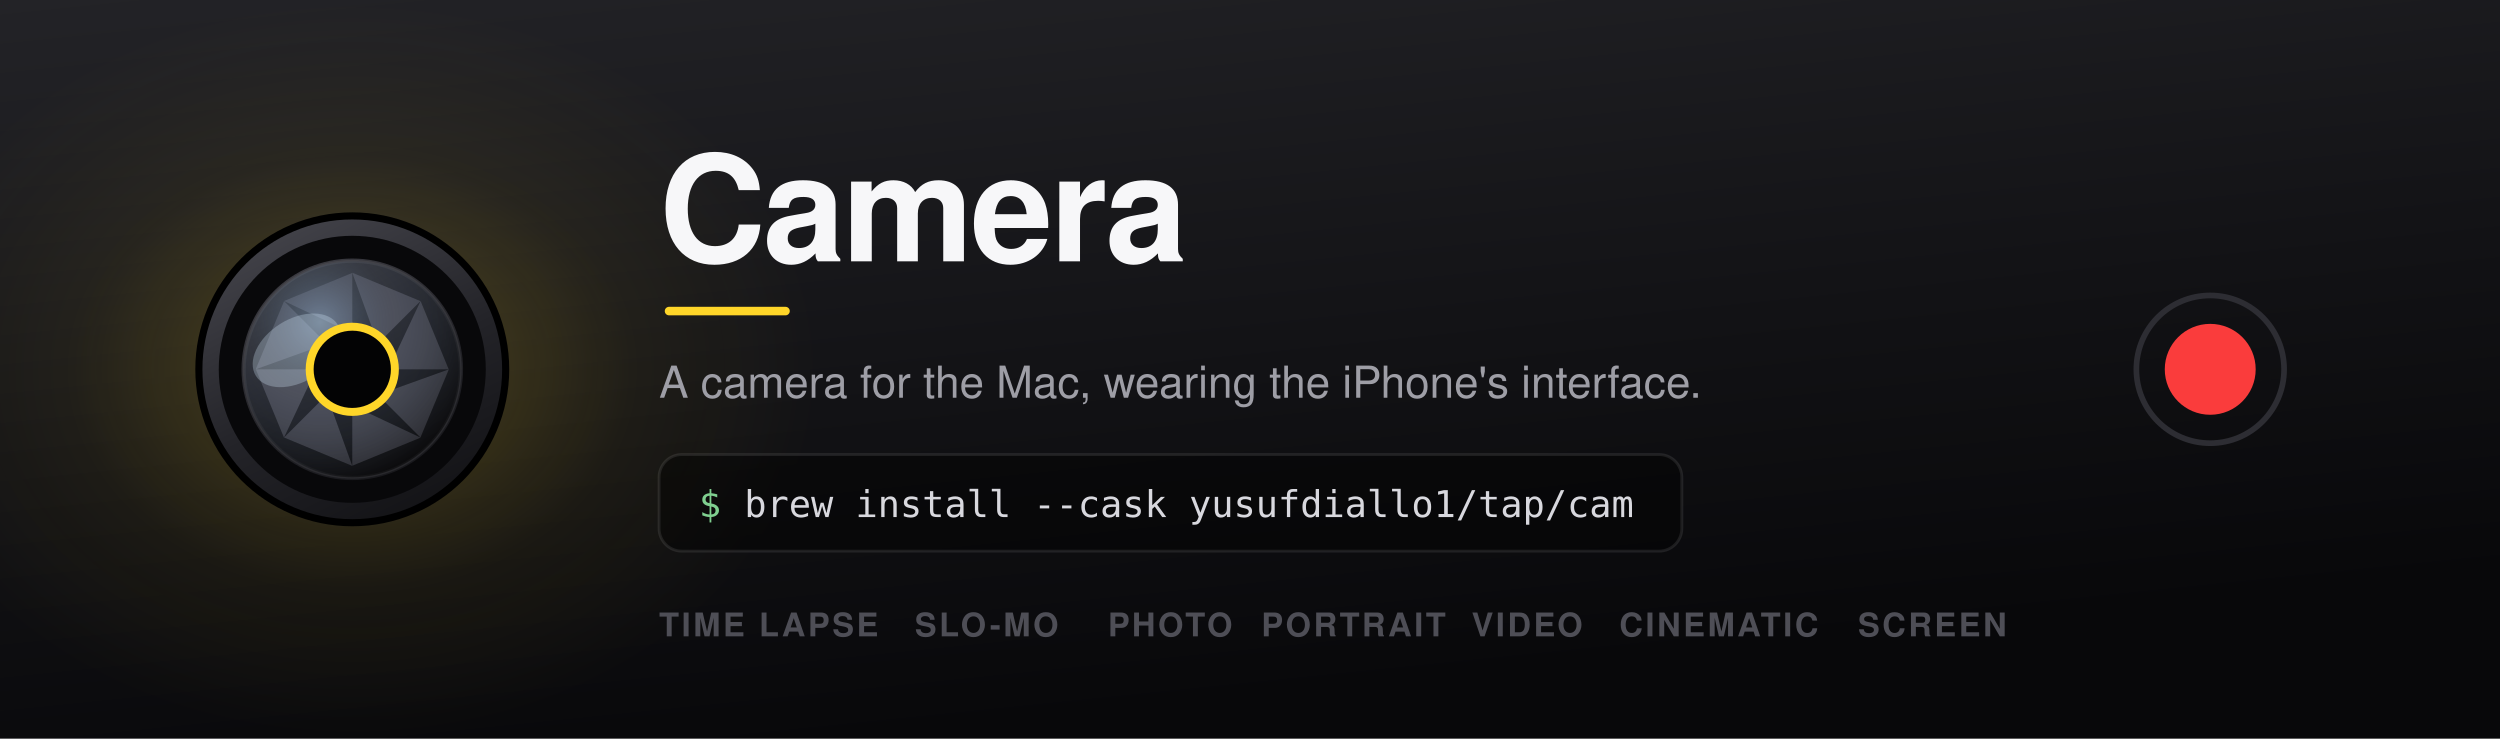
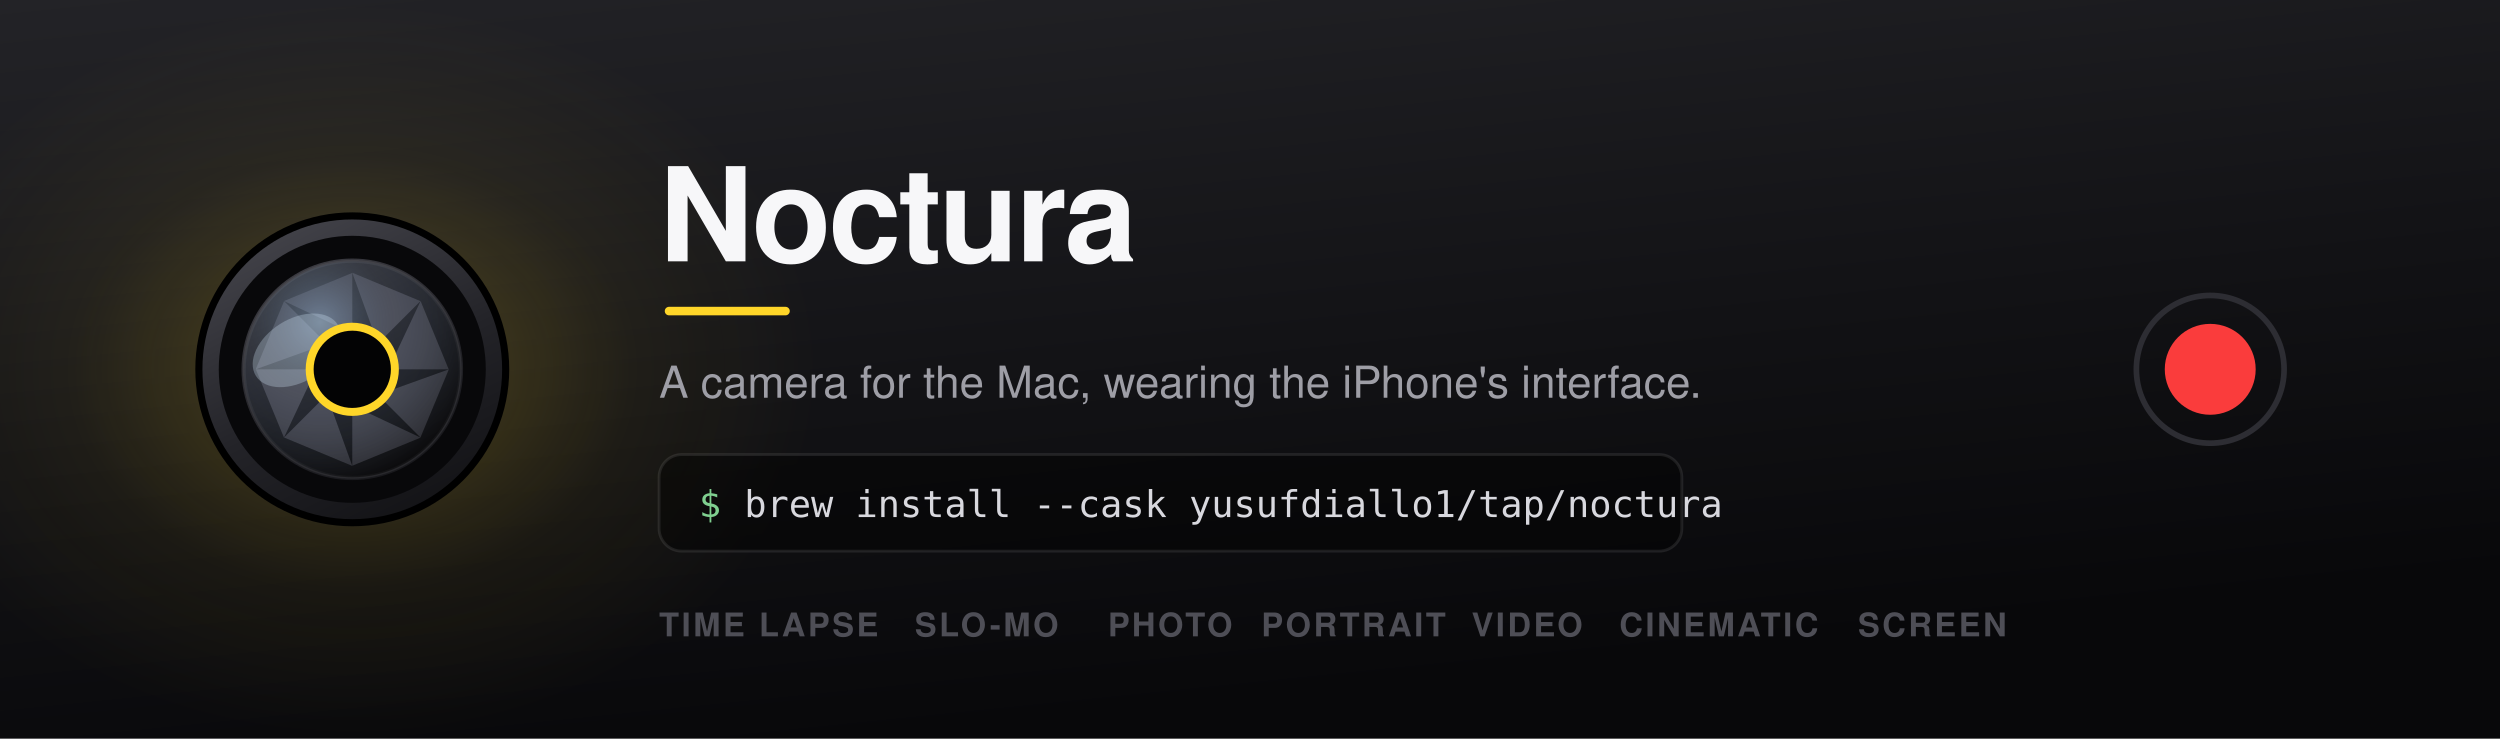
- <svg xmlns="http://www.w3.org/2000/svg" viewBox="0 0 880 260" width="880" height="260" role="img" aria-label="Camera — a camera for the Mac, wearing the iPhone's interface">
+ <svg xmlns="http://www.w3.org/2000/svg" viewBox="0 0 880 260" width="880" height="260" role="img" aria-label="Noctura — a camera for the Mac, wearing the iPhone's interface">
  <defs>
    <linearGradient id="bg" x1="0" y1="0" x2="0.35" y2="1">
      <stop offset="0%" stop-color="#232327" />
      <stop offset="60%" stop-color="#121215" />
      <stop offset="100%" stop-color="#08080A" />
    </linearGradient>
    <radialGradient id="glow" cx="50%" cy="50%" r="50%">
      <stop offset="0%" stop-color="#FFD629" stop-opacity="0.26" />
      <stop offset="60%" stop-color="#FFD629" stop-opacity="0.05" />
      <stop offset="100%" stop-color="#FFD629" stop-opacity="0" />
    </radialGradient>
    <linearGradient id="body" x1="0.25" y1="0" x2="0.75" y2="1">
      <stop offset="0%" stop-color="#44444B" />
      <stop offset="55%" stop-color="#232328" />
      <stop offset="100%" stop-color="#121215" />
    </linearGradient>
    <radialGradient id="dome" cx="35%" cy="28%" r="75%">
      <stop offset="0%" stop-color="#8FB4D8" stop-opacity="0.45" />
      <stop offset="45%" stop-color="#3A4A5C" stop-opacity="0.18" />
      <stop offset="100%" stop-color="#000" stop-opacity="0.5" />
    </radialGradient>
  </defs>
  <rect width="880" height="260" fill="url(#bg)" />
  <ellipse cx="124" cy="130" rx="165" ry="130" fill="url(#glow)" />
  <g transform="translate(124 130)">
    <circle r="54" fill="url(#body)" stroke="#000" stroke-width="2.5" />
    <circle r="43" fill="none" stroke="#08080A" stroke-width="8" />
    <circle r="38" fill="none" stroke="#FFFFFF" stroke-opacity="0.07" stroke-width="1" />
    <g fill="#52525C">
      <g>
        <path d="M0,-34 L24,-24 L9,-9 Z" />
        <path d="M0,-34 L24,-24 L9,-9 Z" transform="rotate(90)" />
        <path d="M0,-34 L24,-24 L9,-9 Z" transform="rotate(180)" />
        <path d="M0,-34 L24,-24 L9,-9 Z" transform="rotate(270)" />
        <path d="M0,-34 L24,-24 L9,-9 Z" transform="rotate(45)" />
        <path d="M0,-34 L24,-24 L9,-9 Z" transform="rotate(135)" />
        <path d="M0,-34 L24,-24 L9,-9 Z" transform="rotate(225)" />
        <path d="M0,-34 L24,-24 L9,-9 Z" transform="rotate(315)" />
        <animateTransform attributeName="transform" type="rotate" values="0;44;0" dur="7s" repeatCount="indefinite" calcMode="spline" keySplines="0.45 0 0.2 1;0.45 0 0.2 1" keyTimes="0;0.5;1" />
      </g>
    </g>
    <circle r="38" fill="url(#dome)" />
    <ellipse cx="-13" cy="-16" rx="17" ry="11" fill="#CFE4F5" opacity="0.3" transform="rotate(-32)" />
    <circle r="15" fill="#030304" stroke="#FFD629" stroke-width="2.8">
      <animate attributeName="r" values="15;10;15" dur="7s" repeatCount="indefinite" calcMode="spline" keySplines="0.45 0 0.2 1;0.45 0 0.2 1" keyTimes="0;0.5;1" />
    </circle>
    <circle r="15" fill="none" stroke="#FFD629" stroke-width="1" opacity="0.35">
      <animate attributeName="r" values="15;26;15" dur="7s" repeatCount="indefinite" />
      <animate attributeName="opacity" values="0.35;0;0.35" dur="7s" repeatCount="indefinite" />
    </circle>
  </g>
-   <text x="232" y="92" font-family="-apple-system,BlinkMacSystemFont,'SF Pro Display',Helvetica,Arial,sans-serif" font-size="52" font-weight="700" fill="#F7F7F9" letter-spacing="-1">Camera</text>
+   <text x="232" y="92" font-family="-apple-system,BlinkMacSystemFont,'SF Pro Display',Helvetica,Arial,sans-serif" font-size="46" font-weight="700" fill="#F7F7F9" letter-spacing="-1">Noctura</text>
  <rect x="234" y="108" width="44" height="3" rx="1.5" fill="#FFD629" />
  <text x="232" y="140" font-family="-apple-system,BlinkMacSystemFont,'SF Pro Text',Helvetica,Arial,sans-serif" font-size="15.5" fill="#9E9EA6">A camera for the Mac, wearing the iPhone's interface.</text>
  <g transform="translate(232 160)">
    <rect width="360" height="34" rx="8" fill="#000" fill-opacity="0.45" stroke="#FFFFFF" stroke-opacity="0.09" />
    <text x="14" y="22" font-family="ui-monospace,SFMono-Regular,Menlo,monospace" font-size="13" fill="#7FCF8F">$</text>
-     <text x="30" y="22" font-family="ui-monospace,SFMono-Regular,Menlo,monospace" font-size="13" fill="#D8D8DE">brew install --cask yusufdiallo1/tap/cam</text>
+     <text x="30" y="22" font-family="ui-monospace,SFMono-Regular,Menlo,monospace" font-size="13" fill="#D8D8DE">brew install --cask yusufdiallo1/tap/noctura</text>
  </g>
  <g font-family="-apple-system,BlinkMacSystemFont,'SF Pro Text',Helvetica,Arial,sans-serif" font-size="11.5" font-weight="600" letter-spacing="0.9">
    <text x="232" y="224" fill="#4E4E56">TIME LAPSE</text>
    <text x="322" y="224" fill="#4E4E56">SLO-MO</text>
    <text x="390" y="224" fill="#4E4E56">PHOTO
      <animate attributeName="fill" values="#FFD629;#4E4E56;#4E4E56;#4E4E56;#4E4E56;#FFD629" dur="9s" repeatCount="indefinite" />
    </text>
    <text x="444" y="224" fill="#4E4E56">PORTRAIT
      <animate attributeName="fill" values="#4E4E56;#FFD629;#4E4E56;#4E4E56;#4E4E56;#4E4E56" dur="9s" repeatCount="indefinite" />
    </text>
    <text x="518" y="224" fill="#4E4E56">VIDEO
      <animate attributeName="fill" values="#4E4E56;#4E4E56;#FFD629;#4E4E56;#4E4E56;#4E4E56" dur="9s" repeatCount="indefinite" />
    </text>
    <text x="570" y="224" fill="#4E4E56">CINEMATIC
      <animate attributeName="fill" values="#4E4E56;#4E4E56;#4E4E56;#FFD629;#4E4E56;#4E4E56" dur="9s" repeatCount="indefinite" />
    </text>
    <text x="654" y="224" fill="#4E4E56">SCREEN
      <animate attributeName="fill" values="#4E4E56;#4E4E56;#4E4E56;#4E4E56;#FFD629;#4E4E56" dur="9s" repeatCount="indefinite" />
    </text>
  </g>
  <g transform="translate(778 130)">
    <circle r="26" fill="none" stroke="#2D2D33" stroke-width="2" />
    <circle r="26" fill="none" stroke="#FA3C3C" stroke-width="2" opacity="0">
      <animate attributeName="r" values="26;38;26" dur="2.6s" repeatCount="indefinite" />
      <animate attributeName="opacity" values="0.55;0;0.55" dur="2.6s" repeatCount="indefinite" />
    </circle>
    <circle r="16" fill="#FA3C3C">
      <animate attributeName="opacity" values="1;0.4;1" dur="2.6s" repeatCount="indefinite" />
    </circle>
  </g>
</svg>
